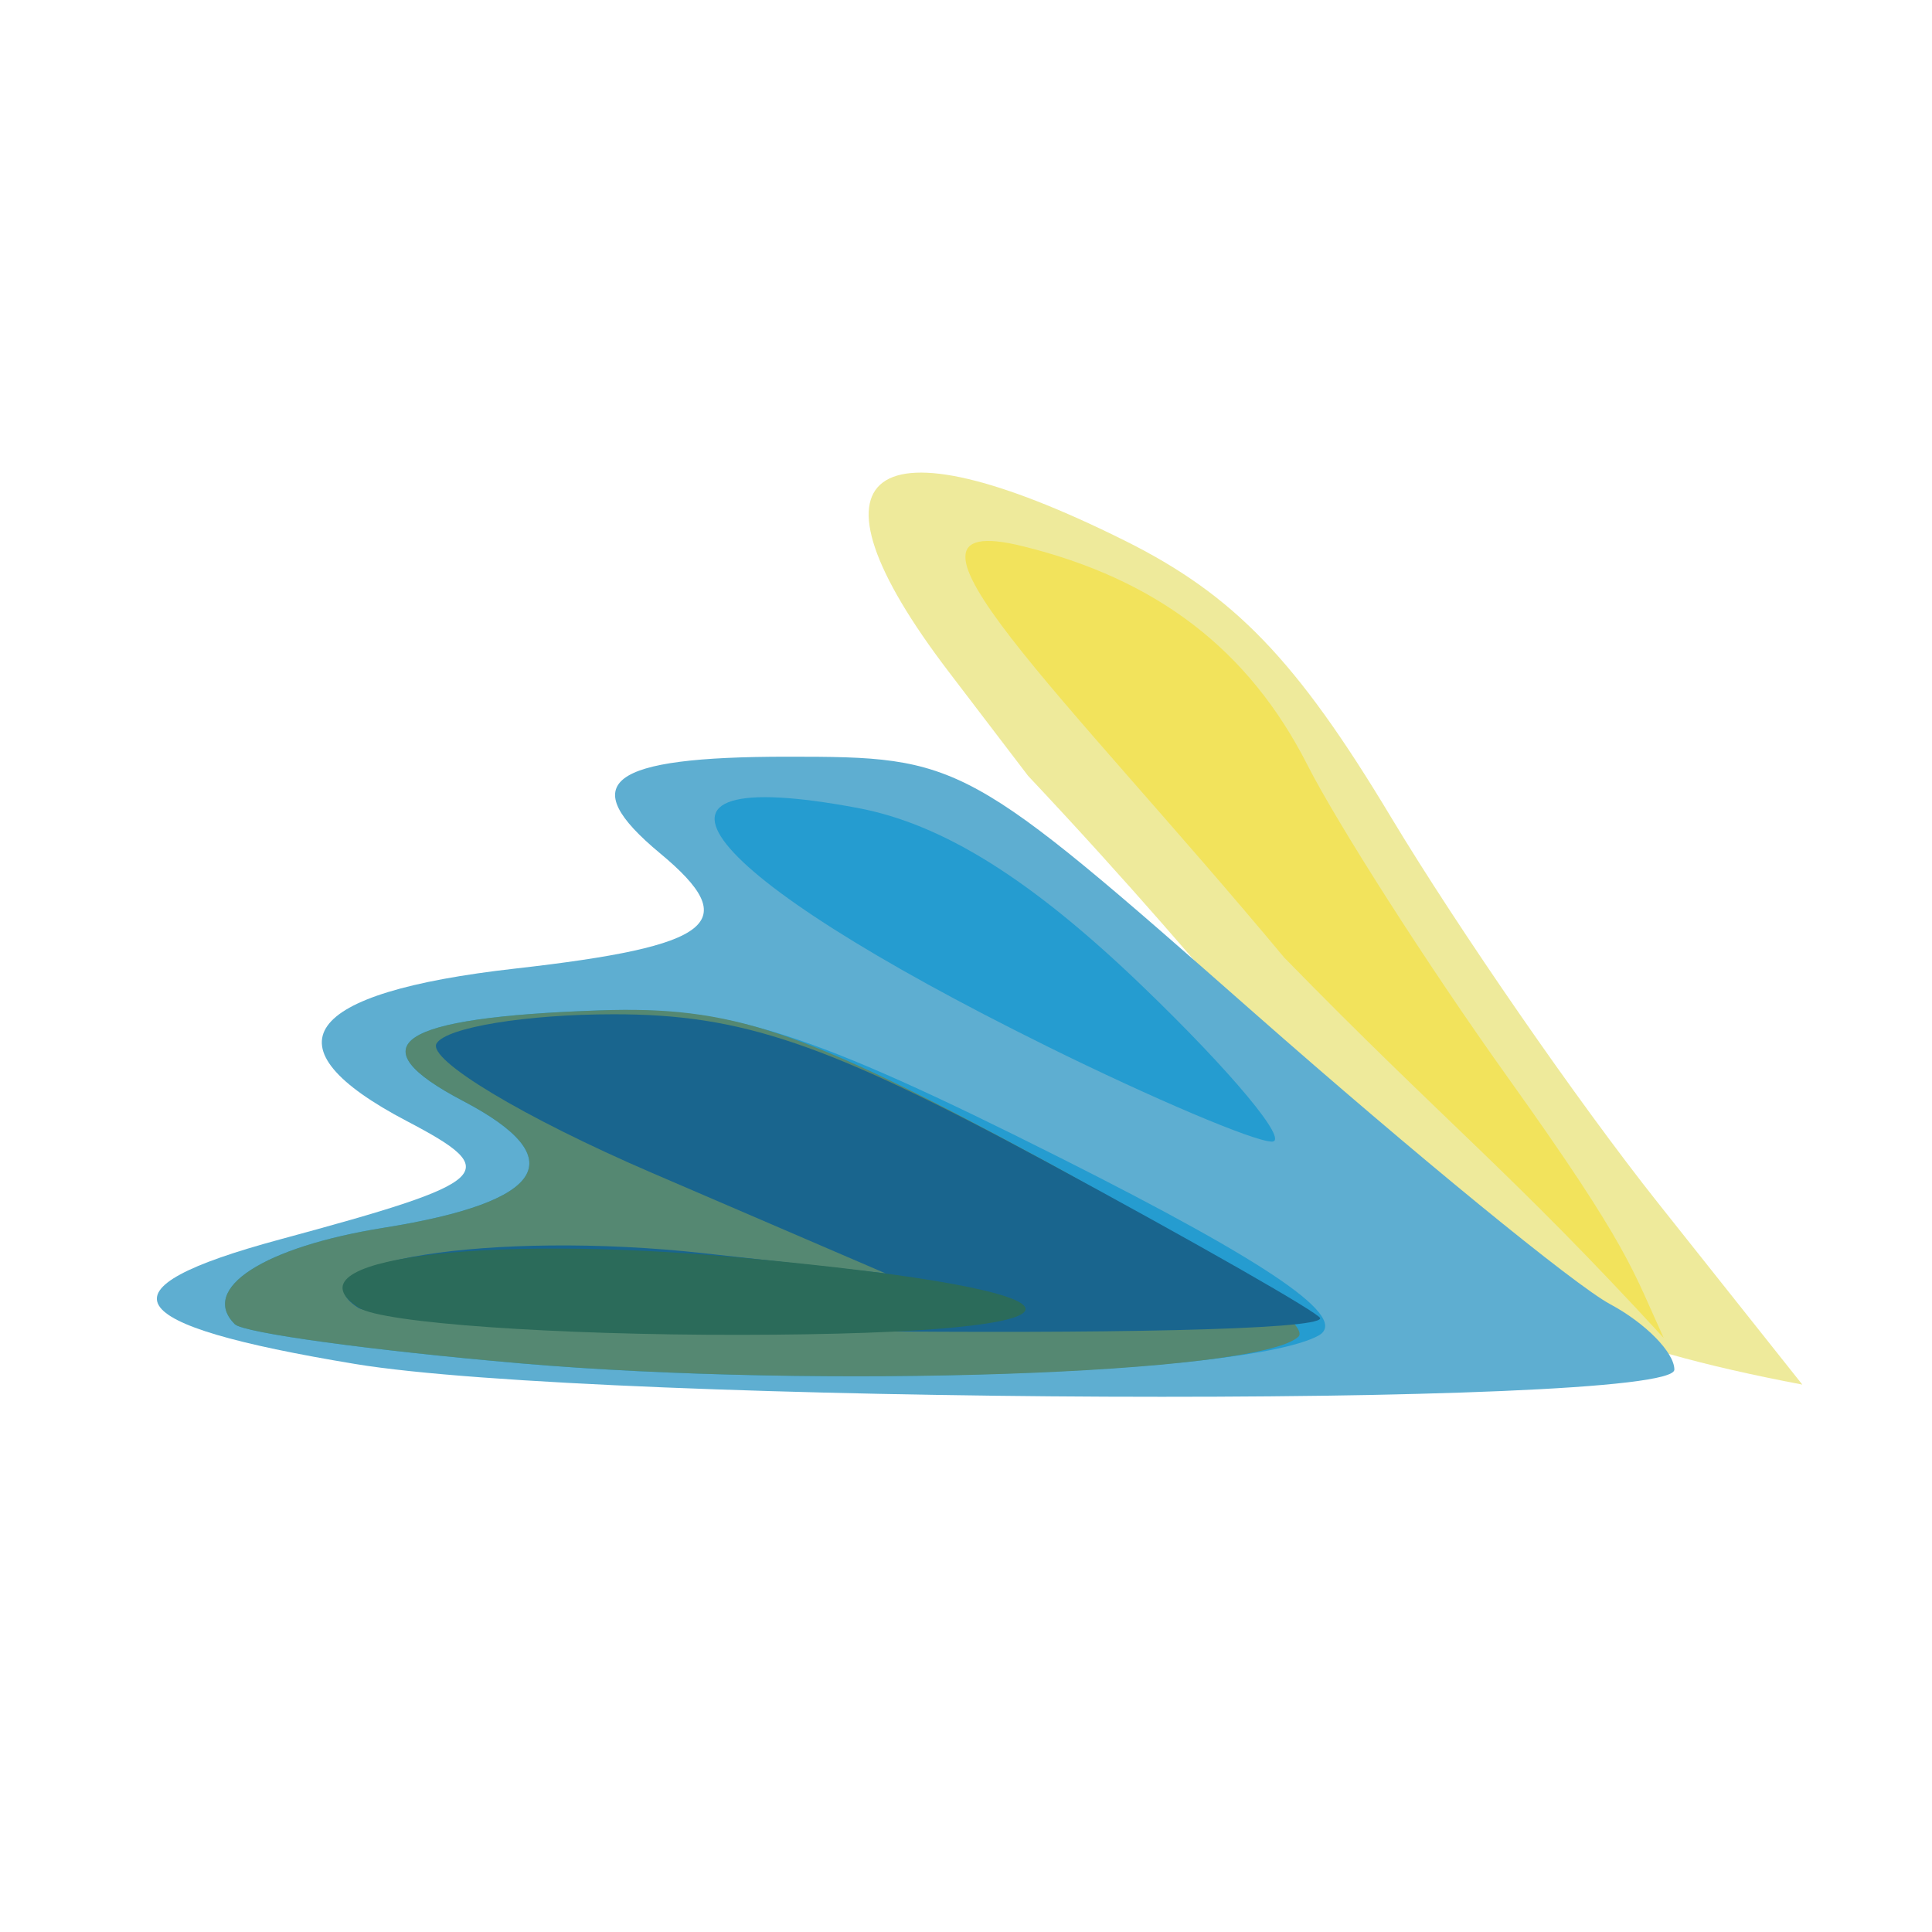
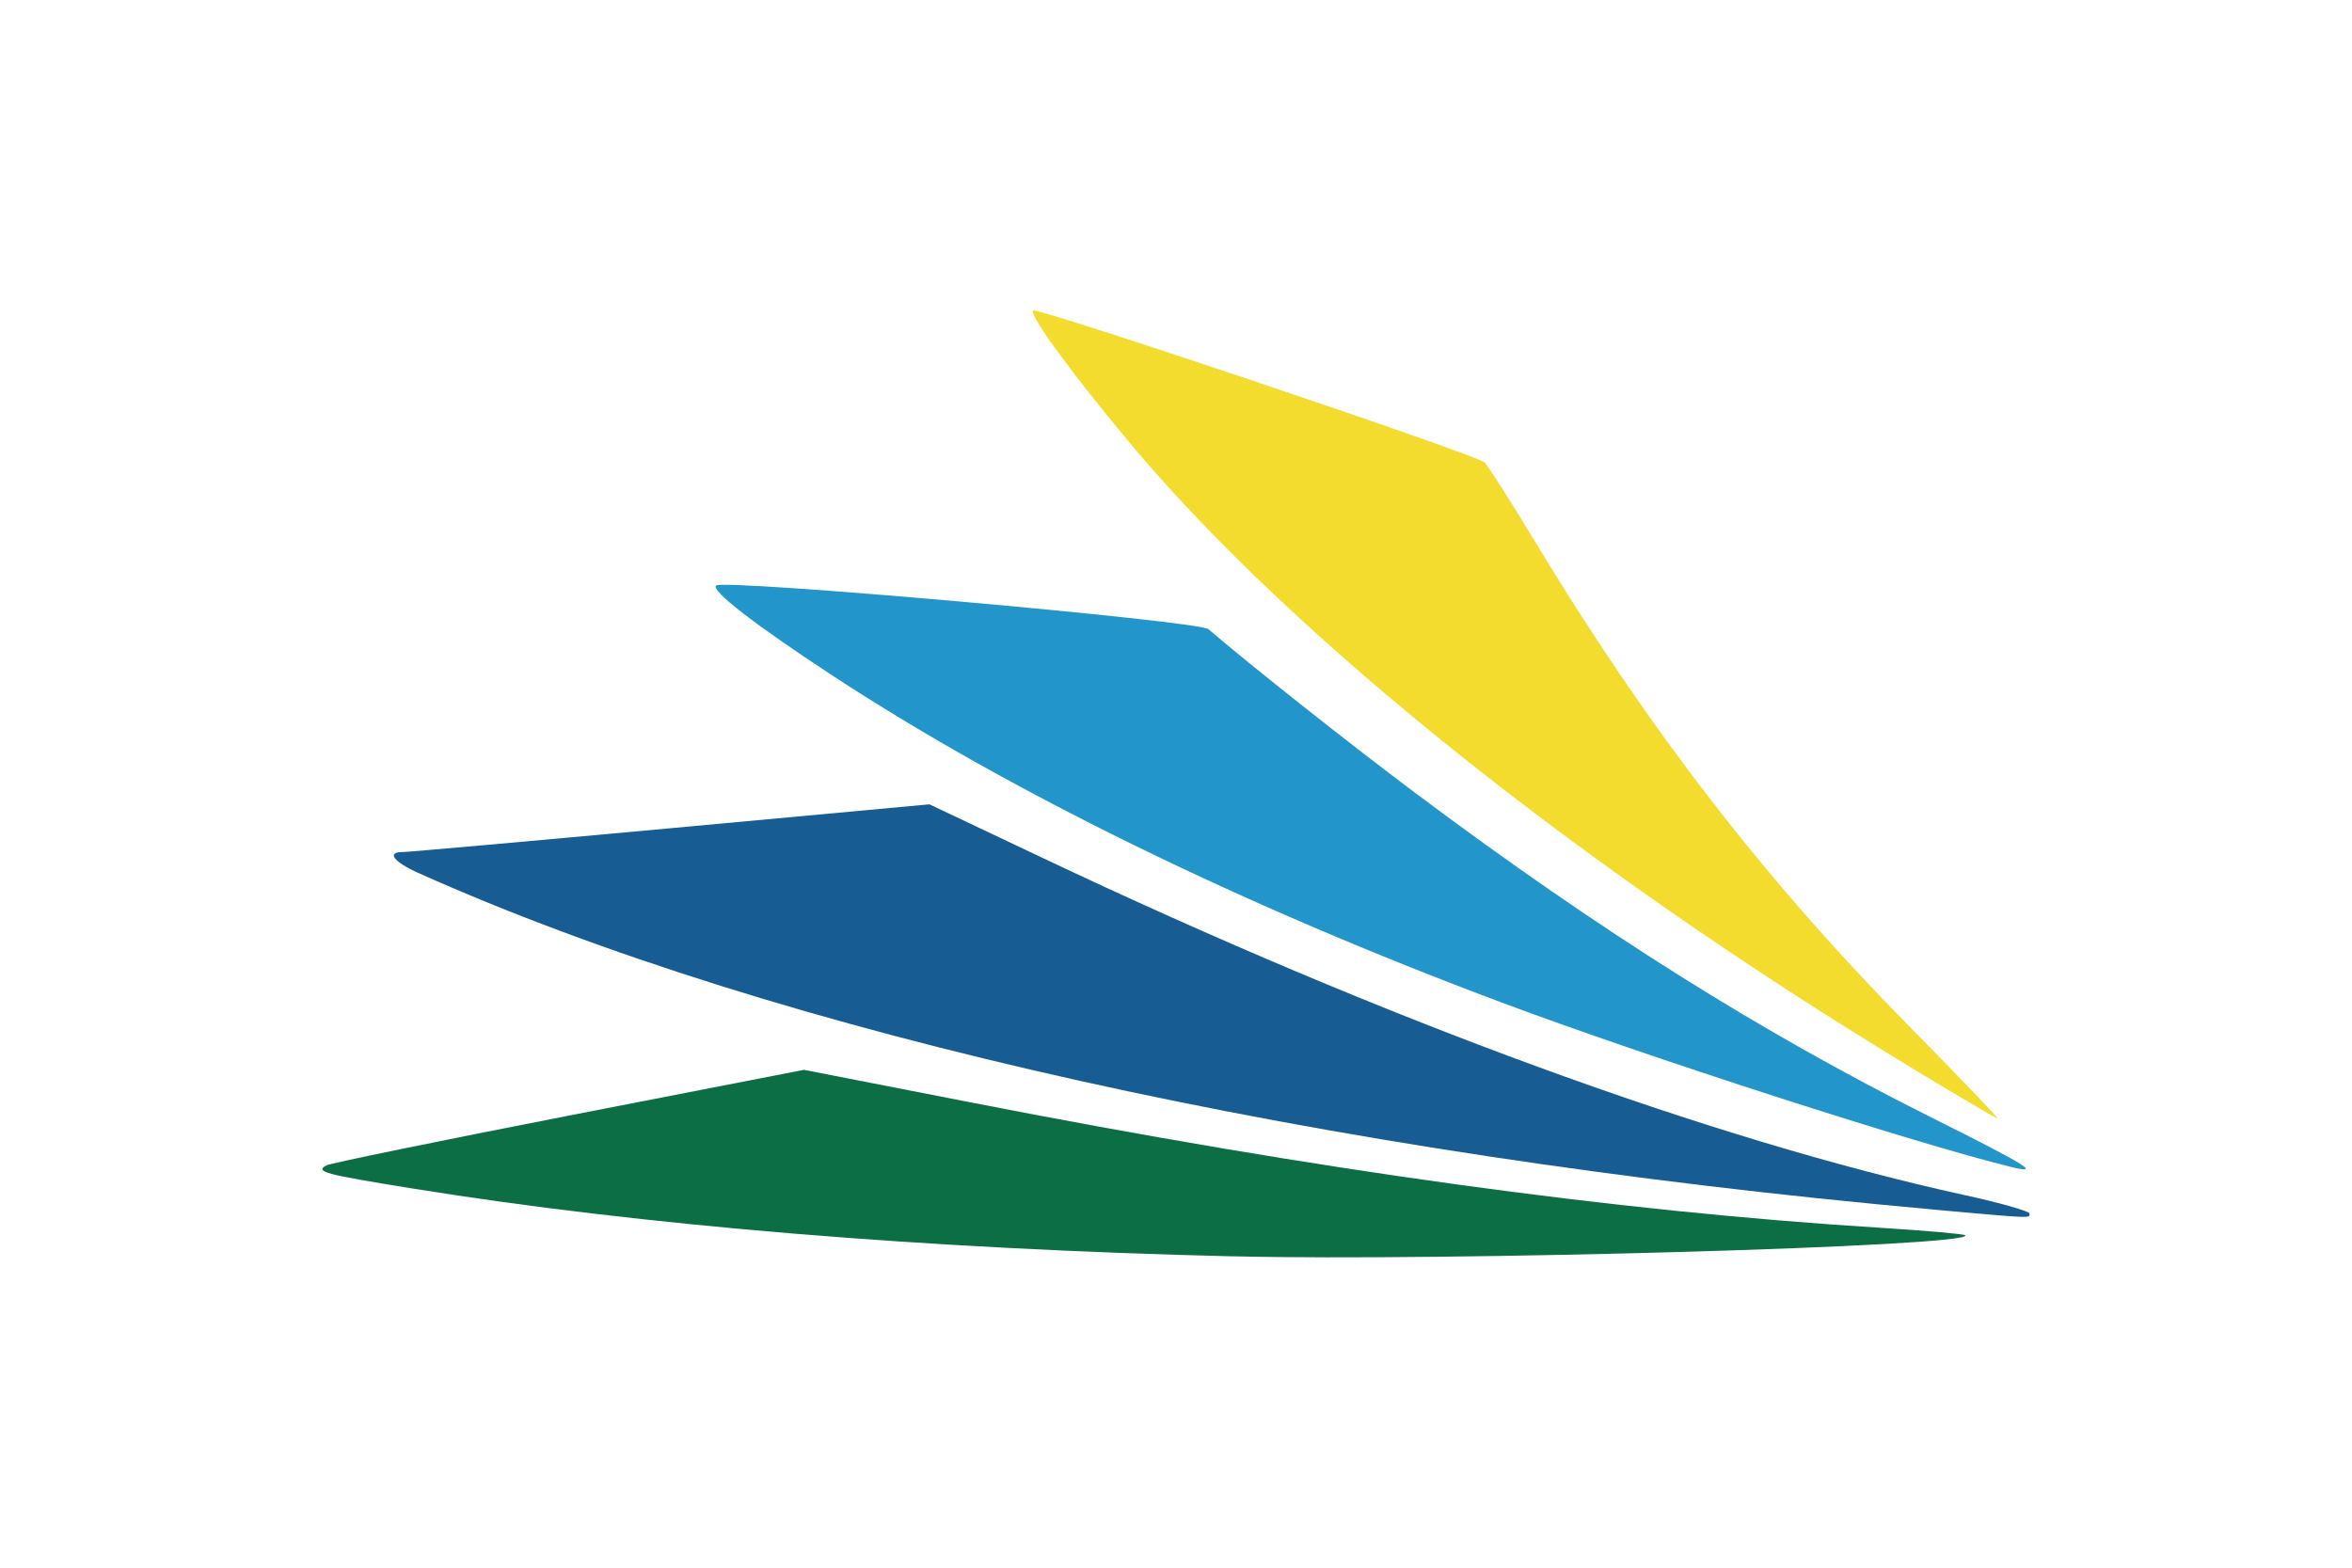
- <svg xmlns="http://www.w3.org/2000/svg" width="60" height="60">
-   <path fill="#eeea9b" id="path3010" d="m31.925,24.09l-2.462,-3.228c-4.801,-6.295 -2.472,-8.028 5.47,-4.071c3.392,1.69 5.33,3.702 8.254,8.567c2.102,3.497 5.839,8.897 8.304,12l4.482,5.642c-12.517,-2.385 -11.284,-5.347 -24.049,-18.91z" />
-   <path fill="#f2e35c" id="path3008" d="m39.877,29.732c-6.807,-8.173 -13.062,-13.986 -8.127,-12.772c4.181,1.028 7.036,3.221 8.855,6.8c0.906,1.782 3.699,6.176 6.247,9.737c3.77,5.269 3.863,5.982 4.817,8.056c-4.746,-5.167 -6.76,-6.669 -11.792,-11.82z" />
-   <path fill="#5eaed1" id="path3006" d="m11.026,42.359c-7.404,-1.227 -8.061,-2.318 -2.331,-3.868c6.638,-1.795 6.958,-2.093 3.947,-3.67c-4.446,-2.33 -3.27,-3.992 3.357,-4.741c6.179,-0.699 7.094,-1.427 4.5,-3.58c-2.661,-2.209 -1.617,-3 3.957,-3c5.396,0 5.559,0.089 14.507,7.968c4.977,4.383 9.946,8.448 11.043,9.035c1.096,0.587 1.993,1.501 1.993,2.032c0,1.221 -33.407,1.078 -40.974,-0.176z" />
-   <path fill="#259cd0" id="path3004" d="m16.141,42.338c-4.598,-0.398 -8.58,-0.944 -8.85,-1.214c-1.104,-1.104 0.897,-2.398 4.63,-2.995c5.029,-0.804 5.872,-2.15 2.466,-3.934c-3.337,-1.749 -2.057,-2.601 4.23,-2.815c4.025,-0.137 6.541,0.668 14.321,4.582c6.56,3.3 9,4.984 8,5.521c-2.229,1.197 -15.538,1.656 -24.798,0.856zm16.359,-9.853c-10.896,-5.383 -13.65,-8.854 -5.864,-7.393c2.648,0.497 5.396,2.217 8.852,5.543c2.757,2.652 4.562,4.821 4.012,4.819c-0.55,-0.002 -3.7,-1.338 -7,-2.968z" />
-   <path fill="#558872" id="path3002" d="m16.141,42.338c-4.598,-0.398 -8.58,-0.944 -8.85,-1.214c-1.104,-1.104 0.897,-2.398 4.63,-2.995c5.029,-0.804 5.872,-2.15 2.466,-3.934c-3.337,-1.748 -2.058,-2.6 4.23,-2.817c4.107,-0.142 6.284,0.59 13.704,4.606c4.852,2.626 8.452,5.115 8,5.531c-1.265,1.165 -14.873,1.628 -24.18,0.823z" />
-   <path fill="#19658e" id="path3000" d="m11.117,40.61c-2.187,-1.412 4.188,-2.415 10.737,-1.69l5.646,0.625l-7.25,-3.119c-3.987,-1.716 -6.998,-3.526 -6.691,-4.023c0.307,-0.497 2.786,-0.904 5.509,-0.904c3.982,0 6.611,0.898 13.441,4.591c4.67,2.525 8.491,4.707 8.491,4.849c0,0.744 -28.71,0.428 -29.883,-0.329z" />
-   <path fill="#2b6b5a" id="path2998" d="m11.155,40.617c-2.364,-1.498 3.682,-2.301 11.787,-1.565c11.852,1.076 11.884,2.386 0.058,2.403c-5.775,0.008 -11.105,-0.368 -11.845,-0.837l-0,0z" />
+ <svg xmlns="http://www.w3.org/2000/svg" width="90" height="60" viewBox="0 0 360 300">
+   <path style="fill:#0c6e45" d="m 190.81,240.42 c -58.92,-1.41 -112.98,-5.89 -156.98,-13 -16.85,-2.72 -18.6,-3.19 -16.37,-4.41 0.75,-0.41 21.62,-4.69 46.37,-9.52 l 44.98,-8.76 31.5,6.15 c 67.02,13.1 123.41,20.88 174.37,24.07 8.72,0.54 16.06,1.19 16.31,1.43 2.12,2.12 -98.82,5.02 -140.18,4.03 z" />
+   <path style="fill:#175c92" d="m 324.81,231.45 c -117.44,-10.56 -220.93,-33.56 -289.73,-64.38 -4.8,-2.15 -6.21,-4.04 -3,-4.02 0.96,0 24.03,-2.05 51.25,-4.56 l 49.50,-4.57 21.49,10.18 c 65.63,31.11 128.07,53.97 176.39,64.56 6.92,1.51 12.59,3.12 12.59,3.57 0,0.93 0.95,0.97 -18.5,-0.77 l 0,0 z" />
+   <path style="fill:#2296cb" d="m 339.81,223.32 c -18.24,-4.45 -69.61,-21.03 -97.5,-31.47 -49.62,-18.58 -93.99,-40.26 -127.99,-62.54 -14.93,-9.79 -23.35,-16.3 -22.32,-17.26 1.41,-1.3 92.37,6.75 94.21,8.35 7.59,6.56 27.39,22.24 40.1,31.74 34.81,26.04 65.64,45.41 97.99,61.59 18.66,9.33 21.41,11.03 15.5,9.59 z" />
+   <path style="fill:#f3dc2d" d="m 319.77,203.76 c -62.84,-38.14 -117.42,-81.81 -148.35,-118.70 -11.1,-13.24 -19.58,-24.83 -18.77,-25.65 0.7,-0.7 84.75,27.57 86.36,29.06 0.65,0.6 4.8,7.09 9.22,14.41 22.11,36.63 44.22,65.29 72.45,93.92 9.35,9.48 16.79,17.25 16.52,17.25 -0.26,0 -8.11,-4.63 -17.43,-10.28 z" />
</svg>
